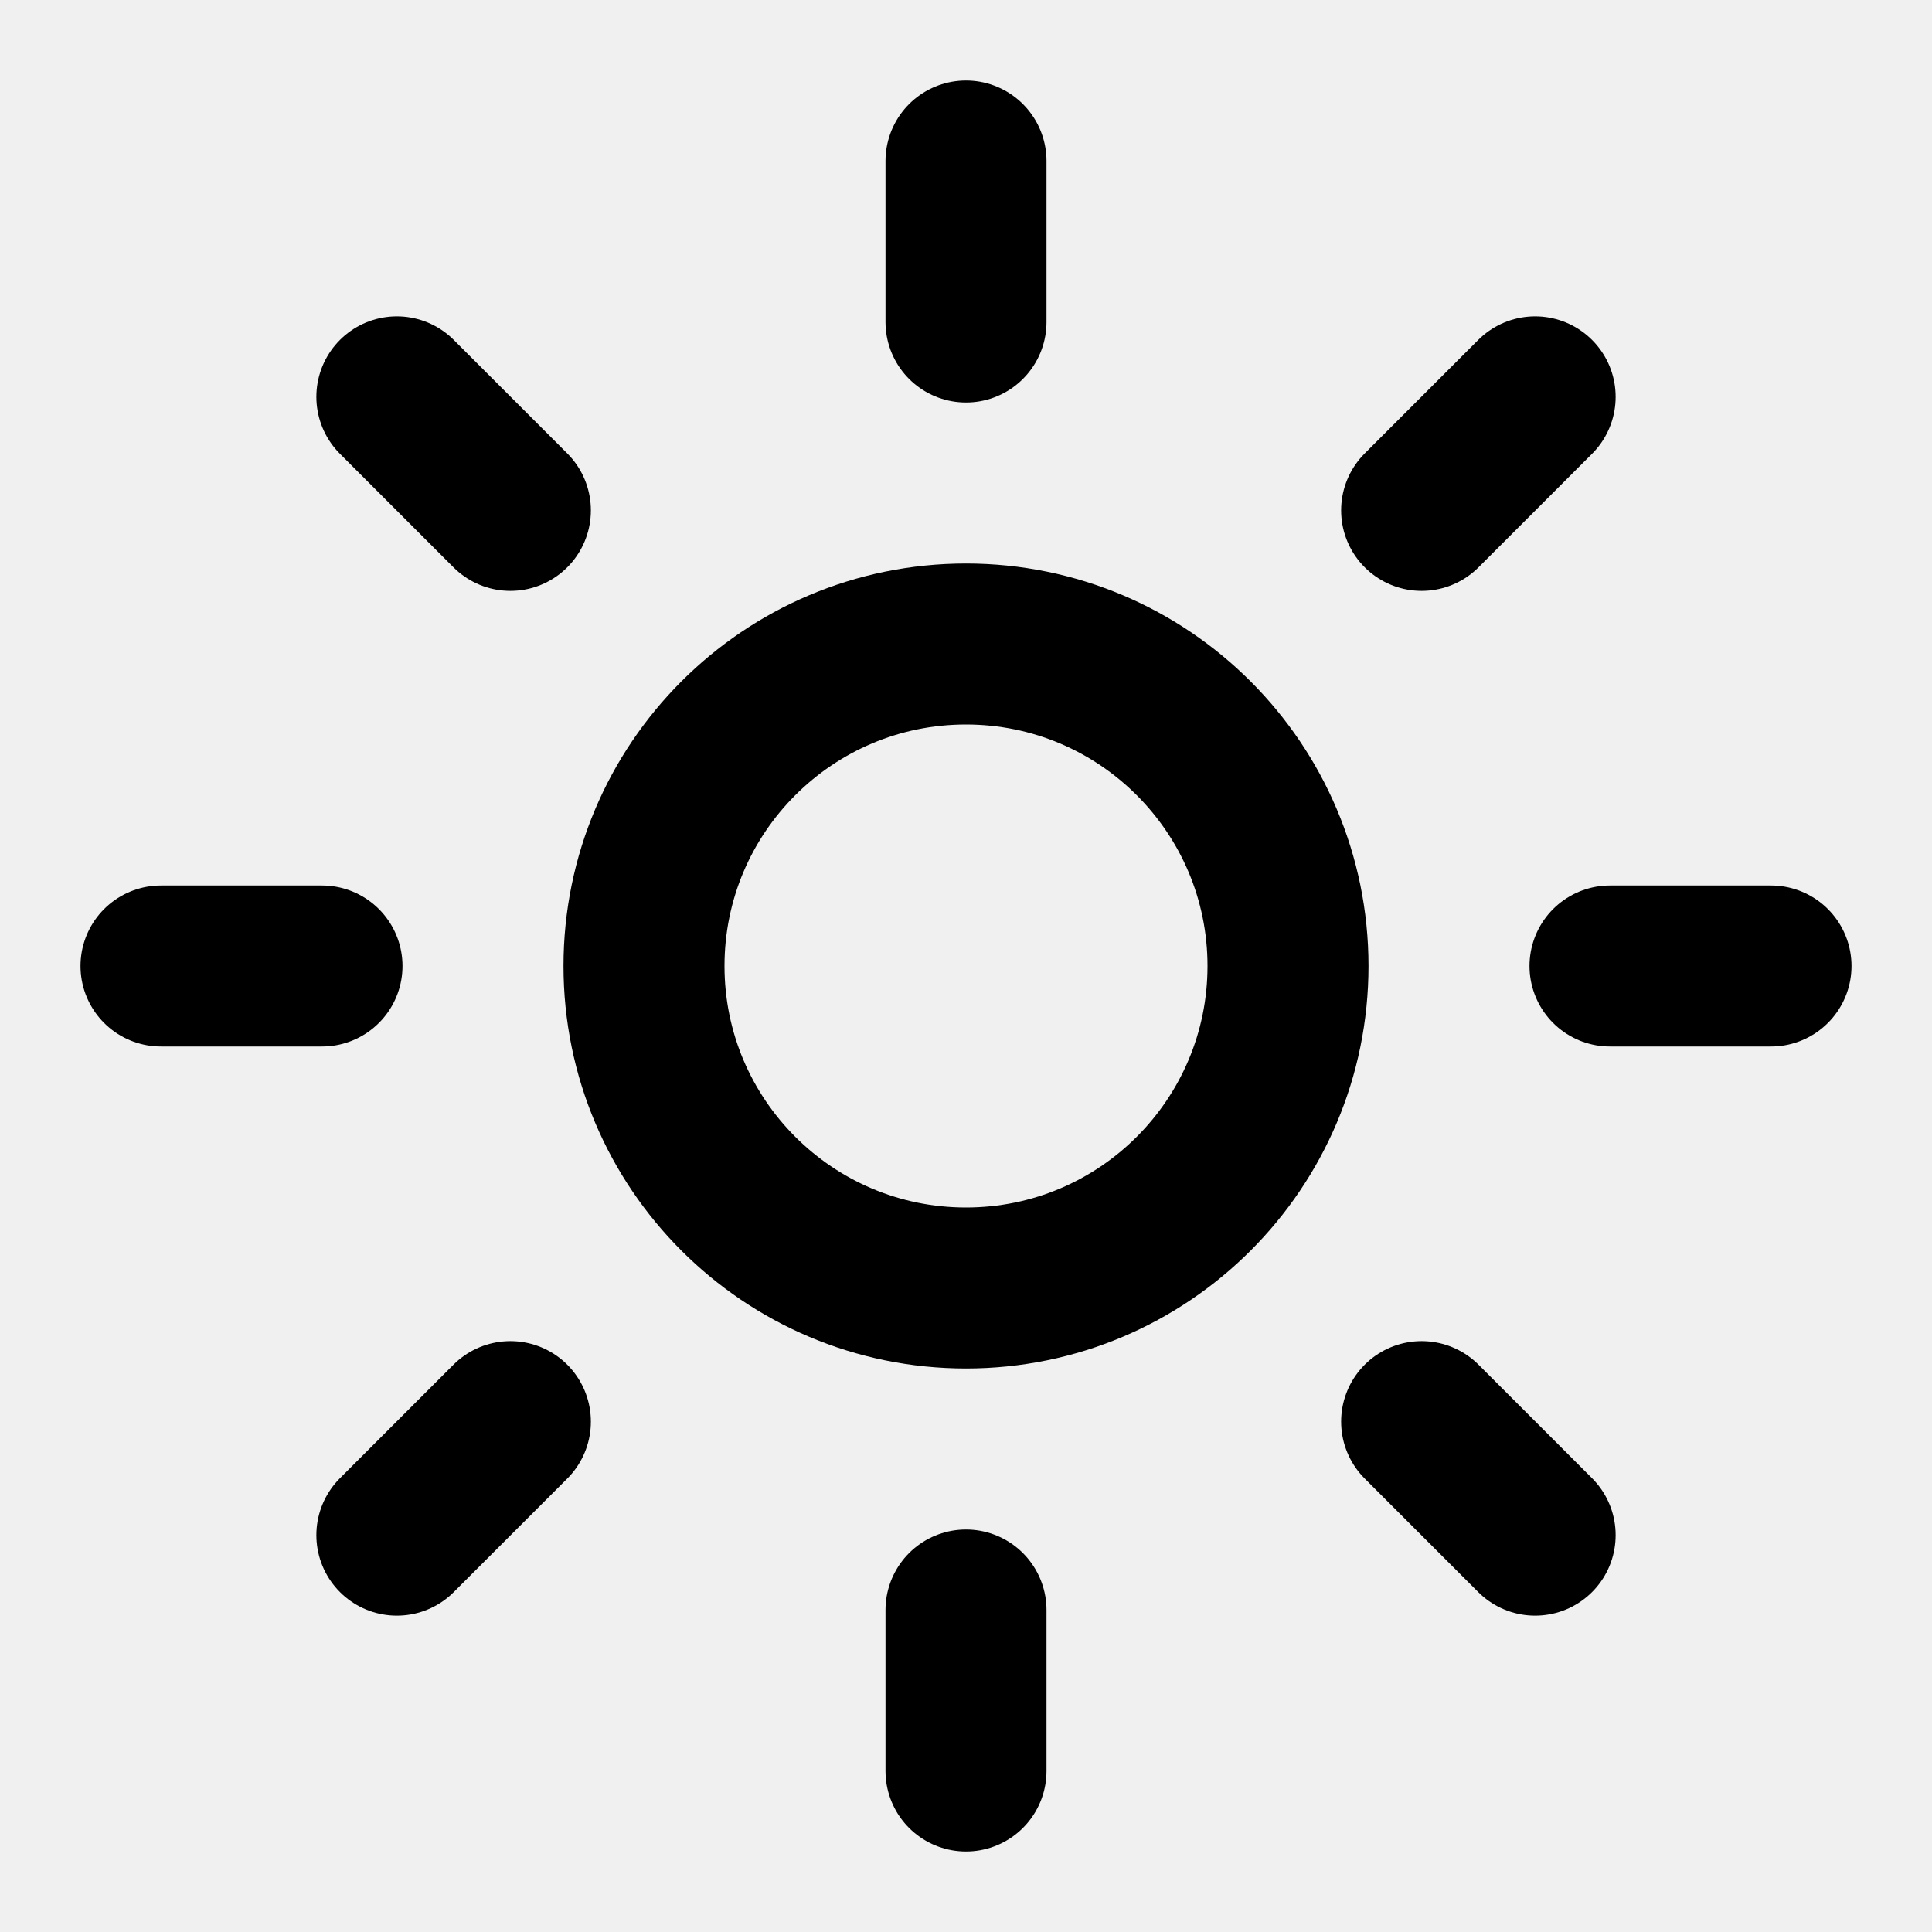
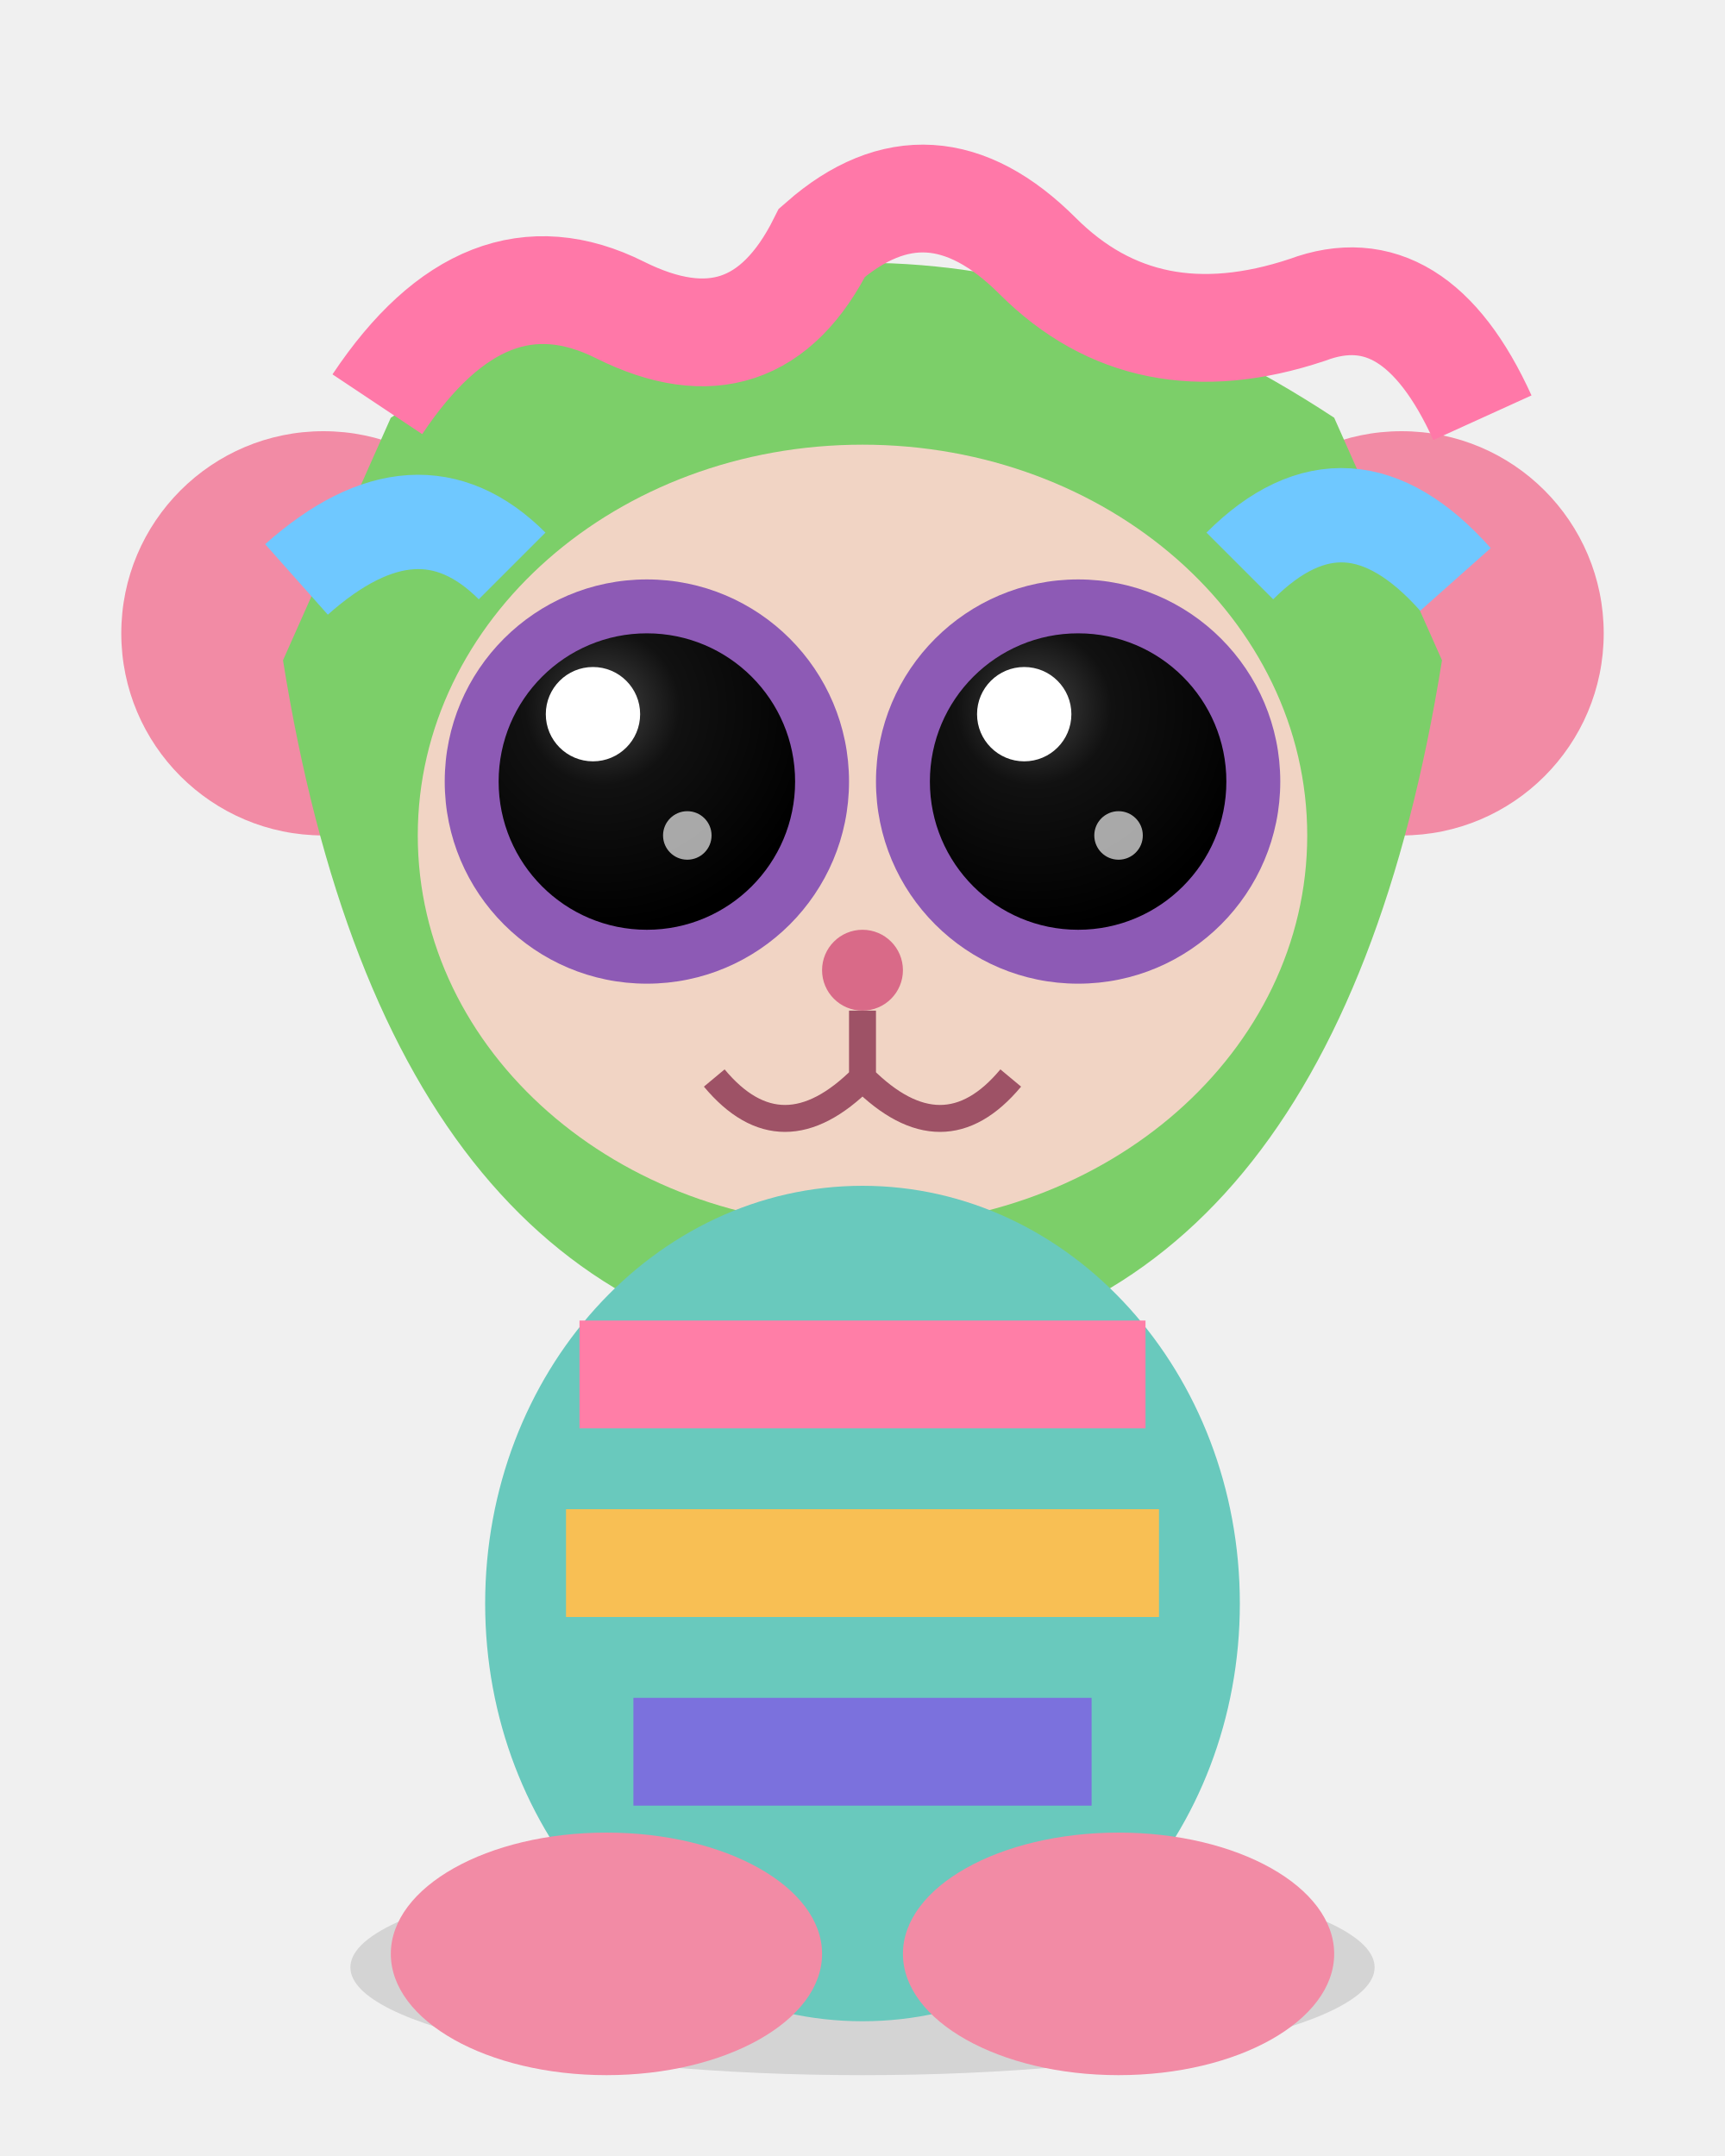
- <svg xmlns="http://www.w3.org/2000/svg" width="24" height="24" viewBox="0 0 24 24" fill="none" stroke="currentColor" stroke-width="2" stroke-linecap="round" stroke-linejoin="round">
-   <circle cx="12" cy="12" r="4" />
-   <path d="M12 2v2" />
-   <path d="M12 20v2" />
-   <path d="m4.93 4.93 1.41 1.41" />
-   <path d="m17.66 17.66 1.41 1.41" />
-   <path d="M2 12h2" />
-   <path d="M20 12h2" />
-   <path d="m6.34 17.66-1.41 1.41" />
-   <path d="m19.07 4.93-1.41 1.41" />
+ <svg xmlns="http://www.w3.org/2000/svg" viewBox="0 0 128 160" role="img" aria-label="03_rainbow_monkey.svg">
+   <defs>
+     <linearGradient id="g" x1="0" y1="0" x2="0" y2="1">
+       <stop stop-color="#fff" stop-opacity=".18" />
+       <stop offset="1" stop-color="#000" stop-opacity=".12" />
+     </linearGradient>
+     <radialGradient id="e" cx=".35" cy=".25" r=".75">
+       <stop stop-color="#444" />
+       <stop offset=".35" stop-color="#111" />
+       <stop offset="1" />
+     </radialGradient>
+   </defs>
+   <ellipse cx="64" cy="146" rx="38" ry="8" opacity=".12" />
+   <circle cx="24" cy="47" r="15" fill="#f28ba5" />
+   <circle cx="104" cy="47" r="15" fill="#f28ba5" />
+   <path d="M29 31q35-23 70 0l8 18q-8 50-43 52Q29 99 21 49Z" fill="#7ccf69" />
+   <path d="M28 30q8-12 18-7t15-5q8-7 16 1t20 4q8-3 13 8" fill="none" stroke="#ff78a8" stroke-width="8" />
+   <path d="M22 43q9-8 16-1m54 0q8-8 16 1" fill="none" stroke="#6fc8ff" stroke-width="7" />
+   <ellipse cx="64" cy="62" rx="33" ry="29" fill="#f1d4c4" />
+   <circle cx="48" cy="58" r="15" fill="#8d5ab5" />
+   <circle cx="48" cy="58" r="11" fill="url(#e)" />
+   <circle cx="44" cy="53" r="3.5" fill="#fff" />
+   <circle cx="51" cy="62" r="1.8" fill="#fff" opacity=".65" />
+   <circle cx="80" cy="58" r="15" fill="#8d5ab5" />
+   <circle cx="80" cy="58" r="11" fill="url(#e)" />
+   <circle cx="76" cy="53" r="3.5" fill="#fff" />
+   <circle cx="83" cy="62" r="1.8" fill="#fff" opacity=".65" />
+   <circle cx="64" cy="72" r="3" fill="#d96a88" />
+   <path d="M64 75v5m0 0q-6 6-11 0m11 0q6 6 11 0" fill="none" stroke="#9e5266" stroke-width="2" />
+   <ellipse cx="64" cy="119" rx="28" ry="31" fill="#69c9bd" />
+   <path d="M43 102h42" stroke="#ff7ea7" stroke-width="8" />
+   <path d="M42 116h44" stroke="#f8bf54" stroke-width="8" />
+   <path d="M47 130h34" stroke="#7b71dd" stroke-width="8" />
+   <ellipse cx="45" cy="145" rx="16" ry="9" fill="#f28ba5" />
+   <ellipse cx="83" cy="145" rx="16" ry="9" fill="#f28ba5" />
</svg>
